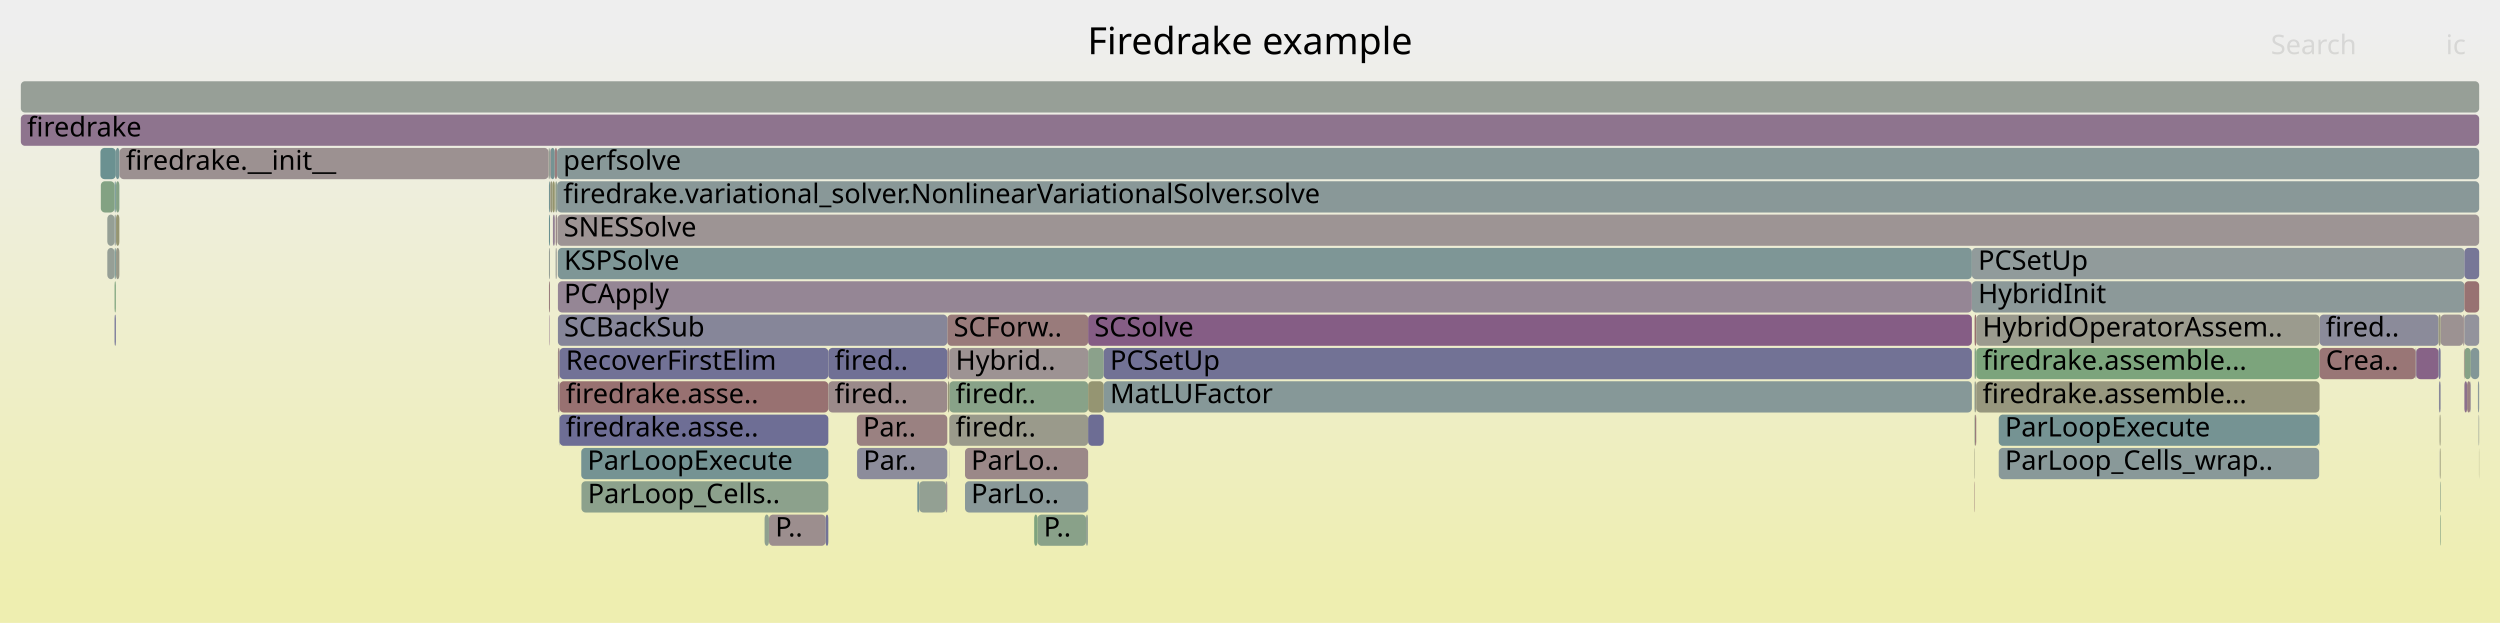
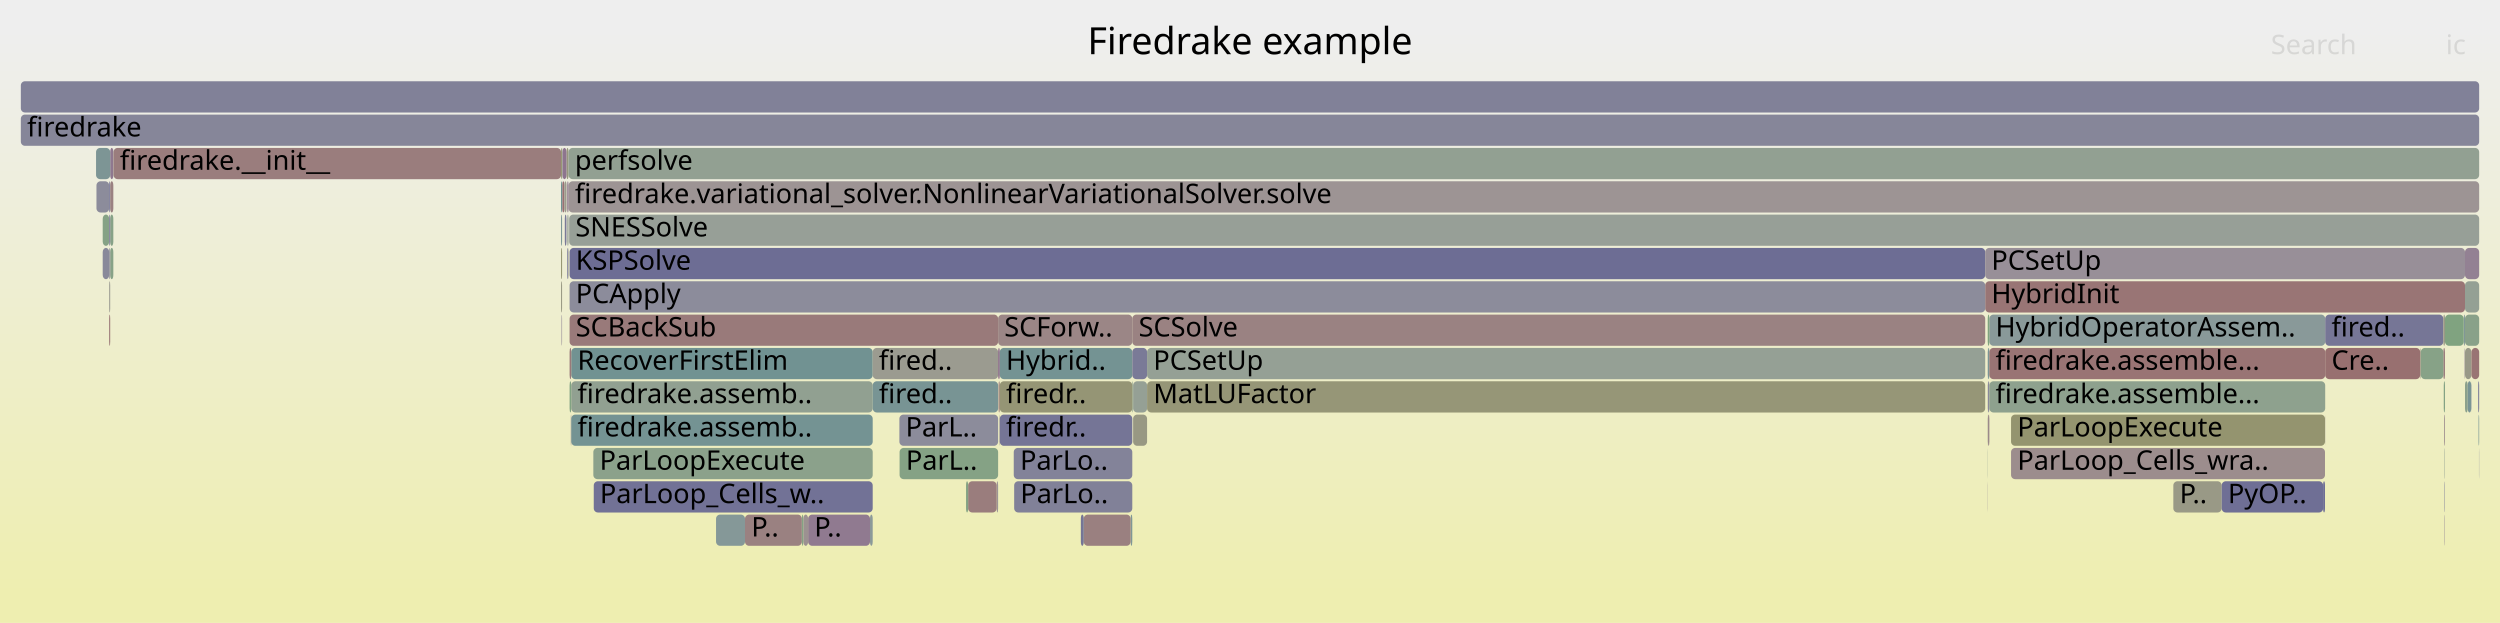
<svg xmlns="http://www.w3.org/2000/svg" version="1.1" width="1200" height="299" viewBox="0 0 1200 299">
  <defs>
    <linearGradient id="background" y1="0" y2="1" x1="0" x2="0">
      <stop stop-color="#eeeeee" offset="5%" />
      <stop stop-color="#eeeeb0" offset="95%" />
    </linearGradient>
  </defs>
  <style type="text/css">
	text { font-family:Verdana; font-size:13px; fill:rgb(0,0,0); }
	#search, #ignorecase { opacity:0.1; cursor:pointer; }
	#search:hover, #search.show, #ignorecase:hover, #ignorecase.show { opacity:1; }
	#subtitle { text-anchor:middle; font-color:rgb(160,160,160); }
	#title { text-anchor:middle; font-size:18px}
	#unzoom { cursor:pointer; }
	#frames &gt; *:hover { stroke:black; stroke-width:0.5; cursor:pointer; }
	.hide { display:none; }
	.parent { opacity:0.5; }
</style>
  <rect x="0.0" y="0" width="1200.0" height="299.0" fill="url(#background)" />
  <text id="title" x="600.00" y="26">Firedrake example</text>
  <text id="details" x="10.00" y="281"> </text>
  <text id="unzoom" x="10.00" y="26" class="hide">Reset Zoom</text>
  <text id="search" x="1090.00" y="26">Search</text>
  <text id="ignorecase" x="1174.00" y="26">ic</text>
  <text id="matched" x="1090.00" y="281"> </text>
  <g id="frames">
    <g>
-       <rect x="947.8" y="183" width="0.2" height="15.0" fill="rgb(119.856,148.111,148.111)" rx="2" ry="2" />
-       <text x="950.82" y="193.5" />
-     </g>
-     <g>
-       <rect x="266.7" y="103" width="0.7" height="15.0" fill="rgb(155.251,136.928,136.928)" rx="2" ry="2" />
-       <text x="269.71" y="113.5" />
-     </g>
-     <g>
-       <rect x="1113.2" y="199" width="0.2" height="15.0" fill="rgb(120.102,148.175,148.175)" rx="2" ry="2" />
-       <text x="1116.25" y="209.5" />
-     </g>
-     <g>
-       <rect x="1171.5" y="151" width="10.8" height="15.0" fill="rgb(156.372,145.521,145.521)" rx="2" ry="2" />
-       <text x="1174.48" y="161.5" />
-     </g>
-     <g>
-       <rect x="948.0" y="167" width="0.6" height="15.0" fill="rgb(128.048,162.876,128.048)" rx="2" ry="2" />
-       <text x="950.96" y="177.5" />
-     </g>
-     <g>
-       <rect x="455.7" y="183" width="66.6" height="15.0" fill="rgb(136.48,161.503,136.48)" rx="2" ry="2" />
-       <text x="458.70" y="193.5">firedr..</text>
-     </g>
-     <g>
-       <rect x="10.0" y="39" width="1180.0" height="15.0" fill="rgb(150.856,159.163,150.856)" rx="2" ry="2" />
+       <rect x="271.9" y="71" width="1.0" height="15.0" fill="rgb(151.095,151.095,124.538)" rx="2" ry="2" />
+       <text x="274.92" y="81.5" />
+     </g>
+     <g>
+       <rect x="1172.8" y="167" width="0.8" height="15.0" fill="rgb(153.719,125.177,125.177)" rx="2" ry="2" />
+       <text x="1175.77" y="177.5" />
+     </g>
+     <g>
+       <rect x="274.2" y="183" width="144.7" height="15.0" fill="rgb(144.654,160.173,144.654)" rx="2" ry="2" />
+       <text x="277.19" y="193.5">firedrake.assemb..</text>
+     </g>
+     <g>
+       <rect x="542.7" y="247" width="0.8" height="15.0" fill="rgb(127.321,150.046,150.046)" rx="2" ry="2" />
+       <text x="545.75" y="257.5" />
+     </g>
+     <g>
+       <rect x="272.7" y="119" width="0.2" height="15.0" fill="rgb(150.646,150.646,122.362)" rx="2" ry="2" />
+       <text x="275.71" y="129.5" />
+     </g>
+     <g>
+       <rect x="46.3" y="87" width="6.1" height="15.0" fill="rgb(140.356,140.356,154.585)" rx="2" ry="2" />
+       <text x="49.32" y="97.5" />
+     </g>
+     <g>
+       <rect x="1043.2" y="231" width="23.2" height="15.0" fill="rgb(152.956,152.956,133.556)" rx="2" ry="2" />
+       <text x="1046.23" y="241.5">P..</text>
+     </g>
+     <g>
+       <rect x="479.1" y="167" width="0.8" height="15.0" fill="rgb(136.004,101.636,136.004)" rx="2" ry="2" />
+       <text x="482.06" y="177.5" />
+     </g>
+     <g>
+       <rect x="952.9" y="135" width="230.3" height="15.0" fill="rgb(152.592,116.54,116.54)" rx="2" ry="2" />
+       <text x="955.86" y="145.5">HybridInit</text>
+     </g>
+     <g>
+       <rect x="520.2" y="247" width="22.5" height="15.0" fill="rgb(154.041,127.648,127.648)" rx="2" ry="2" />
+       <text x="523.21" y="257.5" />
+     </g>
+     <g>
+       <rect x="1161.7" y="167" width="0.3" height="15.0" fill="rgb(152.885,152.885,133.211)" rx="2" ry="2" />
+       <text x="1164.68" y="177.5" />
+     </g>
+     <g>
+       <rect x="1189.7" y="199" width="0.3" height="15.0" fill="rgb(117.517,147.504,147.504)" rx="2" ry="2" />
+       <text x="1192.69" y="209.5" />
+     </g>
+     <g>
+       <rect x="478.4" y="231" width="0.7" height="15.0" fill="rgb(156.793,148.744,148.744)" rx="2" ry="2" />
+       <text x="481.42" y="241.5" />
+     </g>
+     <g>
+       <rect x="343.7" y="247" width="13.9" height="15.0" fill="rgb(133.022,151.524,151.524)" rx="2" ry="2" />
+       <text x="346.68" y="257.5" />
+     </g>
+     <g>
+       <rect x="965.3" y="199" width="150.7" height="15.0" fill="rgb(148.373,148.373,111.345)" rx="2" ry="2" />
+       <text x="968.33" y="209.5">ParLoopExecute</text>
+     </g>
+     <g>
+       <rect x="954.9" y="151" width="161.2" height="15.0" fill="rgb(136.864,152.52,152.52)" rx="2" ry="2" />
+       <text x="957.85" y="161.5">HybridOperatorAssem..</text>
+     </g>
+     <g>
+       <rect x="269.5" y="151" width="0.3" height="15.0" fill="rgb(152.552,144.04,152.552)" rx="2" ry="2" />
+       <text x="272.55" y="161.5" />
+     </g>
+     <g>
+       <rect x="1066.4" y="231" width="48.7" height="15.0" fill="rgb(110.563,110.563,148.819)" rx="2" ry="2" />
+       <text x="1069.41" y="241.5">PyOP..</text>
+     </g>
+     <g>
+       <rect x="543.5" y="151" width="409.4" height="15.0" fill="rgb(154.403,130.426,130.426)" rx="2" ry="2" />
+       <text x="546.54" y="161.5">SCSolve</text>
+     </g>
+     <g>
+       <rect x="274.2" y="167" width="144.7" height="15.0" fill="rgb(112.855,146.296,146.296)" rx="2" ry="2" />
+       <text x="277.19" y="177.5">RecoverFirstElim</text>
+     </g>
+     <g>
+       <rect x="272.3" y="103" width="0.6" height="15.0" fill="rgb(149.219,159.429,149.219)" rx="2" ry="2" />
+       <text x="275.31" y="113.5" />
+     </g>
+     <g>
+       <rect x="52.9" y="71" width="1.5" height="15.0" fill="rgb(143.013,119.596,143.013)" rx="2" ry="2" />
+       <text x="55.94" y="81.5" />
+     </g>
+     <g>
+       <rect x="273.4" y="119" width="679.5" height="15.0" fill="rgb(108.512,108.512,148.422)" rx="2" ry="2" />
+       <text x="276.36" y="129.5">KSPSolve</text>
+     </g>
+     <g>
+       <rect x="273.2" y="103" width="916.8" height="15.0" fill="rgb(150.813,159.17,150.813)" rx="2" ry="2" />
+       <text x="276.19" y="113.5">SNESSolve</text>
+     </g>
+     <g>
+       <rect x="1189.9" y="215" width="0.1" height="15.0" fill="rgb(132.008,132.008,152.969)" rx="2" ry="2" />
+       <text x="1192.86" y="225.5" />
+     </g>
+     <g>
+       <rect x="1116.1" y="151" width="56.7" height="15.0" fill="rgb(117.572,117.572,150.175)" rx="2" ry="2" />
+       <text x="1119.11" y="161.5">fired..</text>
+     </g>
+     <g>
+       <rect x="418.9" y="183" width="60.2" height="15.0" fill="rgb(119.762,148.087,148.087)" rx="2" ry="2" />
+       <text x="421.86" y="193.5">fired..</text>
+     </g>
+     <g>
+       <rect x="479.7" y="199" width="0.2" height="15.0" fill="rgb(156.273,144.763,144.763)" rx="2" ry="2" />
+       <text x="482.73" y="209.5" />
+     </g>
+     <g>
+       <rect x="52.9" y="103" width="1.5" height="15.0" fill="rgb(134.621,161.806,134.621)" rx="2" ry="2" />
+       <text x="55.94" y="113.5" />
+     </g>
+     <g>
+       <rect x="1173.4" y="247" width="0.2" height="15.0" fill="rgb(150.277,138.209,150.277)" rx="2" ry="2" />
+       <text x="1176.38" y="257.5" />
+     </g>
+     <g>
+       <rect x="954.1" y="215" width="0.1" height="15.0" fill="rgb(146.854,159.814,146.854)" rx="2" ry="2" />
+       <text x="957.09" y="225.5" />
+     </g>
+     <g>
+       <rect x="954.1" y="199" width="0.1" height="15.0" fill="rgb(153.167,153.167,134.58)" rx="2" ry="2" />
+       <text x="957.09" y="209.5" />
+     </g>
+     <g>
+       <rect x="543.9" y="183" width="6.7" height="15.0" fill="rgb(148.538,159.54,148.538)" rx="2" ry="2" />
+       <text x="546.85" y="193.5" />
+     </g>
+     <g>
+       <rect x="431.8" y="215" width="47.3" height="15.0" fill="rgb(132.831,162.097,132.831)" rx="2" ry="2" />
+       <text x="434.83" y="225.5">ParL..</text>
+     </g>
+     <g>
+       <rect x="357.6" y="247" width="27.3" height="15.0" fill="rgb(154.275,129.438,129.438)" rx="2" ry="2" />
+       <text x="360.65" y="257.5">P..</text>
+     </g>
+     <g>
+       <rect x="479.9" y="167" width="63.6" height="15.0" fill="rgb(116.356,147.204,147.204)" rx="2" ry="2" />
+       <text x="482.89" y="177.5">Hybrid..</text>
+     </g>
+     <g>
+       <rect x="52.4" y="87" width="0.5" height="15.0" fill="rgb(117.227,117.227,150.108)" rx="2" ry="2" />
+       <text x="55.38" y="97.5" />
+     </g>
+     <g>
+       <rect x="479.3" y="183" width="0.6" height="15.0" fill="rgb(153.423,122.912,122.912)" rx="2" ry="2" />
+       <text x="482.25" y="193.5" />
+     </g>
+     <g>
+       <rect x="1183.2" y="167" width="3.1" height="15.0" fill="rgb(153.367,153.367,135.546)" rx="2" ry="2" />
+       <text x="1186.17" y="177.5" />
+     </g>
+     <g>
+       <rect x="387.9" y="247" width="29.7" height="15.0" fill="rgb(144.133,122.465,144.133)" rx="2" ry="2" />
+       <text x="390.87" y="257.5">P..</text>
+     </g>
+     <g>
+       <rect x="431.7" y="199" width="47.4" height="15.0" fill="rgb(140.028,140.028,154.522)" rx="2" ry="2" />
+       <text x="434.68" y="209.5">ParL..</text>
+     </g>
+     <g>
+       <rect x="1173.2" y="199" width="0.4" height="15.0" fill="rgb(155.723,140.543,140.543)" rx="2" ry="2" />
+       <text x="1176.16" y="209.5" />
+     </g>
+     <g>
+       <rect x="272.9" y="71" width="917.1" height="15.0" fill="rgb(145.545,160.028,145.545)" rx="2" ry="2" />
+       <text x="275.95" y="81.5">perfsolve</text>
+     </g>
+     <g>
+       <rect x="1183.2" y="135" width="6.8" height="15.0" fill="rgb(147.933,159.639,147.933)" rx="2" ry="2" />
+       <text x="1186.17" y="145.5" />
+     </g>
+     <g>
+       <rect x="273.4" y="135" width="679.5" height="15.0" fill="rgb(140.491,140.491,154.611)" rx="2" ry="2" />
+       <text x="276.36" y="145.5">PCApply</text>
+     </g>
+     <g>
+       <rect x="49.3" y="103" width="3.1" height="15.0" fill="rgb(134.479,161.829,134.479)" rx="2" ry="2" />
+       <text x="52.26" y="113.5" />
+     </g>
+     <g>
+       <rect x="418.9" y="167" width="60.2" height="15.0" fill="rgb(155.129,155.129,144.085)" rx="2" ry="2" />
+       <text x="421.86" y="177.5">fired..</text>
+     </g>
+     <g>
+       <rect x="284.8" y="215" width="134.1" height="15.0" fill="rgb(139.467,161.017,139.467)" rx="2" ry="2" />
+       <text x="287.81" y="225.5">ParLoopExecute</text>
+     </g>
+     <g>
+       <rect x="479.1" y="151" width="64.4" height="15.0" fill="rgb(154.82,133.621,133.621)" rx="2" ry="2" />
+       <text x="482.06" y="161.5">SCForw..</text>
+     </g>
+     <g>
+       <rect x="1162.0" y="167" width="10.8" height="15.0" fill="rgb(134.644,161.802,134.644)" rx="2" ry="2" />
+       <text x="1165.05" y="177.5" />
+     </g>
+     <g>
+       <rect x="46.1" y="71" width="6.8" height="15.0" fill="rgb(124.568,149.333,149.333)" rx="2" ry="2" />
+       <text x="49.13" y="81.5" />
+     </g>
+     <g>
+       <rect x="543.5" y="183" width="0.4" height="15.0" fill="rgb(140.805,160.799,140.805)" rx="2" ry="2" />
+       <text x="546.54" y="193.5" />
+     </g>
+     <g>
+       <rect x="1182.6" y="151" width="0.6" height="15.0" fill="rgb(129.09,150.505,150.505)" rx="2" ry="2" />
+       <text x="1185.64" y="161.5" />
+     </g>
+     <g>
+       <rect x="1183.0" y="167" width="0.2" height="15.0" fill="rgb(149.372,135.89,149.372)" rx="2" ry="2" />
+       <text x="1186.02" y="177.5" />
+     </g>
+     <g>
+       <rect x="486.8" y="231" width="56.7" height="15.0" fill="rgb(128.808,128.808,152.35)" rx="2" ry="2" />
+       <text x="489.76" y="241.5">ParLo..</text>
+     </g>
+     <g>
+       <rect x="385.6" y="247" width="2.3" height="15.0" fill="rgb(156.329,145.191,145.191)" rx="2" ry="2" />
+       <text x="388.57" y="257.5" />
+     </g>
+     <g>
+       <rect x="464.7" y="231" width="13.7" height="15.0" fill="rgb(153.631,124.502,124.502)" rx="2" ry="2" />
+       <text x="467.69" y="241.5" />
+     </g>
+     <g>
+       <rect x="550.6" y="167" width="402.3" height="15.0" fill="rgb(148.768,159.503,148.768)" rx="2" ry="2" />
+       <text x="553.61" y="177.5">PCSetUp</text>
+     </g>
+     <g>
+       <rect x="1183.2" y="119" width="6.8" height="15.0" fill="rgb(146.66,128.942,146.66)" rx="2" ry="2" />
+       <text x="1186.17" y="129.5" />
+     </g>
+     <g>
+       <rect x="271.1" y="103" width="0.8" height="15.0" fill="rgb(121.544,121.544,150.944)" rx="2" ry="2" />
+       <text x="274.06" y="113.5" />
+     </g>
+     <g>
+       <rect x="543.9" y="199" width="6.7" height="15.0" fill="rgb(152.435,152.435,131.03)" rx="2" ry="2" />
+       <text x="546.85" y="209.5" />
+     </g>
+     <g>
+       <rect x="479.9" y="199" width="63.6" height="15.0" fill="rgb(116.828,116.828,150.031)" rx="2" ry="2" />
+       <text x="482.89" y="209.5">firedr..</text>
+     </g>
+     <g>
+       <rect x="54.4" y="71" width="0.1" height="15.0" fill="rgb(151.986,151.986,128.854)" rx="2" ry="2" />
+       <text x="57.37" y="81.5" />
+     </g>
+     <g>
+       <rect x="954.2" y="167" width="0.7" height="15.0" fill="rgb(121.868,148.632,148.632)" rx="2" ry="2" />
+       <text x="957.22" y="177.5" />
+     </g>
+     <g>
+       <rect x="54.5" y="71" width="214.8" height="15.0" fill="rgb(153.667,124.784,124.784)" rx="2" ry="2" />
+       <text x="57.54" y="81.5">firedrake.__init__</text>
+     </g>
+     <g>
+       <rect x="273.4" y="151" width="205.7" height="15.0" fill="rgb(153.252,121.597,121.597)" rx="2" ry="2" />
+       <text x="276.36" y="161.5">SCBackSub</text>
+     </g>
+     <g>
+       <rect x="269.8" y="71" width="0.2" height="15.0" fill="rgb(144.046,154.382,154.382)" rx="2" ry="2" />
+       <text x="272.77" y="81.5" />
+     </g>
+     <g>
+       <rect x="1183.2" y="183" width="1.3" height="15.0" fill="rgb(140.125,160.91,140.125)" rx="2" ry="2" />
+       <text x="1186.17" y="193.5" />
+     </g>
+     <g>
+       <rect x="1189.5" y="183" width="0.5" height="15.0" fill="rgb(125.486,125.486,151.707)" rx="2" ry="2" />
+       <text x="1192.48" y="193.5" />
+     </g>
+     <g>
+       <rect x="518.8" y="247" width="1.4" height="15.0" fill="rgb(117.149,117.149,150.093)" rx="2" ry="2" />
+       <text x="521.77" y="257.5" />
+     </g>
+     <g>
+       <rect x="269.3" y="119" width="0.5" height="15.0" fill="rgb(148.447,148.447,111.703)" rx="2" ry="2" />
+       <text x="272.26" y="129.5" />
+     </g>
+     <g>
+       <rect x="270.0" y="71" width="1.9" height="15.0" fill="rgb(142.135,117.347,142.135)" rx="2" ry="2" />
+       <text x="272.95" y="81.5" />
+     </g>
+     <g>
+       <rect x="1116.1" y="167" width="45.6" height="15.0" fill="rgb(152.048,112.37,112.37)" rx="2" ry="2" />
+       <text x="1119.11" y="177.5">Cre..</text>
+     </g>
+     <g>
+       <rect x="49.3" y="119" width="3.1" height="15.0" fill="rgb(136.742,136.742,153.886)" rx="2" ry="2" />
+       <text x="52.26" y="129.5" />
+     </g>
+     <g>
+       <rect x="1115.1" y="231" width="0.9" height="15.0" fill="rgb(110.489,110.489,148.804)" rx="2" ry="2" />
+       <text x="1118.07" y="241.5" />
+     </g>
+     <g>
+       <rect x="272.3" y="119" width="0.4" height="15.0" fill="rgb(109.982,109.982,148.706)" rx="2" ry="2" />
+       <text x="275.31" y="129.5" />
+     </g>
+     <g>
+       <rect x="463.7" y="231" width="1.0" height="15.0" fill="rgb(132.102,162.216,132.102)" rx="2" ry="2" />
+       <text x="466.69" y="241.5" />
+     </g>
+     <g>
+       <rect x="965.3" y="215" width="150.7" height="15.0" fill="rgb(155.759,140.818,140.818)" rx="2" ry="2" />
+       <text x="968.33" y="225.5">ParLoop_Cells_wra..</text>
+     </g>
+     <g>
+       <rect x="10.0" y="39" width="1180.0" height="15.0" fill="rgb(129.362,129.362,152.457)" rx="2" ry="2" />
      <text x="13.00" y="49.5" />
    </g>
    <g>
-       <rect x="267.1" y="119" width="0.3" height="15.0" fill="rgb(155.893,141.845,141.845)" rx="2" ry="2" />
-       <text x="270.13" y="129.5" />
-     </g>
-     <g>
-       <rect x="1170.7" y="183" width="0.8" height="15.0" fill="rgb(135.434,135.434,153.632)" rx="2" ry="2" />
-       <text x="1173.74" y="193.5" />
-     </g>
-     <g>
-       <rect x="454.7" y="167" width="1.0" height="15.0" fill="rgb(154.58,131.777,131.777)" rx="2" ry="2" />
-       <text x="457.74" y="177.5" />
-     </g>
-     <g>
-       <rect x="263.8" y="151" width="0.2" height="15.0" fill="rgb(138.288,107.489,138.288)" rx="2" ry="2" />
-       <text x="266.77" y="161.5" />
-     </g>
-     <g>
-       <rect x="268.4" y="199" width="0.2" height="15.0" fill="rgb(133.637,151.684,151.684)" rx="2" ry="2" />
-       <text x="271.42" y="209.5" />
-     </g>
-     <g>
-       <rect x="1113.4" y="151" width="57.1" height="15.0" fill="rgb(139.483,139.483,154.416)" rx="2" ry="2" />
-       <text x="1116.38" y="161.5">fired..</text>
-     </g>
-     <g>
-       <rect x="454.7" y="151" width="67.6" height="15.0" fill="rgb(153.411,122.818,122.818)" rx="2" ry="2" />
-       <text x="457.74" y="161.5">SCForw..</text>
-     </g>
-     <g>
-       <rect x="55.0" y="119" width="0.6" height="15.0" fill="rgb(112.363,146.168,146.168)" rx="2" ry="2" />
-       <text x="57.97" y="129.5" />
-     </g>
-     <g>
-       <rect x="522.3" y="167" width="7.5" height="15.0" fill="rgb(138.865,161.115,138.865)" rx="2" ry="2" />
-       <text x="525.30" y="177.5" />
-     </g>
-     <g>
-       <rect x="948.0" y="199" width="0.6" height="15.0" fill="rgb(153.33,122.195,122.195)" rx="2" ry="2" />
-       <text x="950.96" y="209.5" />
-     </g>
-     <g>
-       <rect x="51.5" y="119" width="3.5" height="15.0" fill="rgb(150.376,159.241,150.376)" rx="2" ry="2" />
-       <text x="54.54" y="129.5" />
-     </g>
-     <g>
-       <rect x="1171.2" y="215" width="0.3" height="15.0" fill="rgb(150.193,150.193,120.165)" rx="2" ry="2" />
-       <text x="1174.23" y="225.5" />
-     </g>
-     <g>
-       <rect x="440.3" y="231" width="0.9" height="15.0" fill="rgb(118.281,147.702,147.702)" rx="2" ry="2" />
-       <text x="443.27" y="241.5" />
-     </g>
-     <g>
-       <rect x="498.0" y="247" width="23.3" height="15.0" fill="rgb(136.621,161.48,136.621)" rx="2" ry="2" />
-       <text x="500.97" y="257.5">P..</text>
-     </g>
-     <g>
-       <rect x="1182.9" y="167" width="3.1" height="15.0" fill="rgb(134.173,161.879,134.173)" rx="2" ry="2" />
-       <text x="1185.85" y="177.5" />
-     </g>
-     <g>
-       <rect x="1170.5" y="151" width="1.0" height="15.0" fill="rgb(151.108,151.108,124.599)" rx="2" ry="2" />
-       <text x="1173.49" y="161.5" />
-     </g>
-     <g>
-       <rect x="264.0" y="87" width="0.2" height="15.0" fill="rgb(156.279,144.806,144.806)" rx="2" ry="2" />
-       <text x="267.01" y="97.5" />
-     </g>
-     <g>
-       <rect x="946.5" y="135" width="236.4" height="15.0" fill="rgb(139.984,153.329,153.329)" rx="2" ry="2" />
-       <text x="949.50" y="145.5">HybridInit</text>
-     </g>
-     <g>
-       <rect x="48.2" y="71" width="7.4" height="15.0" fill="rgb(106.764,144.717,144.717)" rx="2" ry="2" />
-       <text x="51.17" y="81.5" />
-     </g>
-     <g>
-       <rect x="267.8" y="167" width="0.8" height="15.0" fill="rgb(154.844,133.807,133.807)" rx="2" ry="2" />
-       <text x="270.75" y="177.5" />
-     </g>
-     <g>
-       <rect x="1159.8" y="167" width="10.7" height="15.0" fill="rgb(134.788,98.52,134.788)" rx="2" ry="2" />
-       <text x="1162.84" y="177.5" />
-     </g>
-     <g>
-       <rect x="263.5" y="71" width="0.5" height="15.0" fill="rgb(148.946,159.474,148.946)" rx="2" ry="2" />
-       <text x="266.45" y="81.5" />
-     </g>
-     <g>
-       <rect x="455.6" y="215" width="0.1" height="15.0" fill="rgb(156.528,146.714,146.714)" rx="2" ry="2" />
-       <text x="458.58" y="225.5" />
-     </g>
-     <g>
-       <rect x="369.1" y="247" width="27.2" height="15.0" fill="rgb(155.893,141.846,141.846)" rx="2" ry="2" />
-       <text x="372.14" y="257.5">P..</text>
-     </g>
-     <g>
-       <rect x="1182.9" y="135" width="7.1" height="15.0" fill="rgb(152.278,114.128,114.128)" rx="2" ry="2" />
-       <text x="1185.85" y="145.5" />
-     </g>
-     <g>
-       <rect x="55.7" y="119" width="1.6" height="15.0" fill="rgb(153.419,153.419,135.799)" rx="2" ry="2" />
-       <text x="58.72" y="129.5" />
-     </g>
-     <g>
-       <rect x="1182.3" y="151" width="0.6" height="15.0" fill="rgb(155.801,141.14,141.14)" rx="2" ry="2" />
-       <text x="1185.27" y="161.5" />
-     </g>
-     <g>
-       <rect x="55.6" y="71" width="1.7" height="15.0" fill="rgb(117.638,147.536,147.536)" rx="2" ry="2" />
-       <text x="58.59" y="81.5" />
-     </g>
-     <g>
-       <rect x="1159.5" y="167" width="0.3" height="15.0" fill="rgb(108.834,108.834,148.484)" rx="2" ry="2" />
-       <text x="1162.45" y="177.5" />
-     </g>
-     <g>
-       <rect x="959.4" y="199" width="153.8" height="15.0" fill="rgb(117.437,147.484,147.484)" rx="2" ry="2" />
-       <text x="962.37" y="209.5">ParLoopExecute</text>
-     </g>
-     <g>
-       <rect x="267.8" y="119" width="678.7" height="15.0" fill="rgb(125.895,149.677,149.677)" rx="2" ry="2" />
-       <text x="270.75" y="129.5">KSPSolve</text>
-     </g>
-     <g>
-       <rect x="455.7" y="199" width="66.6" height="15.0" fill="rgb(153.978,153.978,138.511)" rx="2" ry="2" />
-       <text x="458.70" y="209.5">firedr..</text>
-     </g>
-     <g>
-       <rect x="397.6" y="167" width="57.1" height="15.0" fill="rgb(112.235,112.235,149.142)" rx="2" ry="2" />
-       <text x="400.61" y="177.5">fired..</text>
-     </g>
-     <g>
-       <rect x="55.0" y="103" width="0.6" height="15.0" fill="rgb(141.05,153.605,153.605)" rx="2" ry="2" />
-       <text x="57.97" y="113.5" />
-     </g>
-     <g>
-       <rect x="947.8" y="215" width="0.2" height="15.0" fill="rgb(151.282,151.282,125.445)" rx="2" ry="2" />
-       <text x="950.82" y="225.5" />
-     </g>
-     <g>
-       <rect x="1189.9" y="215" width="0.1" height="15.0" fill="rgb(148.488,148.488,111.905)" rx="2" ry="2" />
-       <text x="1192.85" y="225.5" />
-     </g>
-     <g>
-       <rect x="1186.0" y="167" width="4.0" height="15.0" fill="rgb(130.542,150.881,150.881)" rx="2" ry="2" />
-       <text x="1188.99" y="177.5" />
-     </g>
-     <g>
-       <rect x="496.4" y="247" width="1.6" height="15.0" fill="rgb(125.728,163.254,125.728)" rx="2" ry="2" />
-       <text x="499.44" y="257.5" />
-     </g>
-     <g>
-       <rect x="264.2" y="71" width="2.1" height="15.0" fill="rgb(117.137,147.406,147.406)" rx="2" ry="2" />
-       <text x="267.21" y="81.5" />
-     </g>
-     <g>
-       <rect x="411.4" y="215" width="43.3" height="15.0" fill="rgb(140.256,140.256,154.566)" rx="2" ry="2" />
-       <text x="414.40" y="225.5">Par..</text>
-     </g>
-     <g>
-       <rect x="454.1" y="231" width="0.6" height="15.0" fill="rgb(156.708,148.098,148.098)" rx="2" ry="2" />
-       <text x="457.13" y="241.5" />
-     </g>
-     <g>
-       <rect x="266.3" y="71" width="1.1" height="15.0" fill="rgb(153.614,124.372,124.372)" rx="2" ry="2" />
-       <text x="269.28" y="81.5" />
-     </g>
-     <g>
-       <rect x="268.6" y="183" width="129.0" height="15.0" fill="rgb(152.126,112.967,112.967)" rx="2" ry="2" />
-       <text x="271.60" y="193.5">firedrake.asse..</text>
-     </g>
-     <g>
-       <rect x="267.8" y="135" width="678.7" height="15.0" fill="rgb(148.738,134.266,148.738)" rx="2" ry="2" />
-       <text x="270.75" y="145.5">PCApply</text>
-     </g>
-     <g>
-       <rect x="463.2" y="215" width="59.1" height="15.0" fill="rgb(155.141,136.078,136.078)" rx="2" ry="2" />
-       <text x="466.16" y="225.5">ParLo..</text>
-     </g>
-     <g>
-       <rect x="529.8" y="167" width="416.7" height="15.0" fill="rgb(113.602,113.602,149.407)" rx="2" ry="2" />
-       <text x="532.82" y="177.5">PCSetUp</text>
-     </g>
-     <g>
-       <rect x="263.5" y="135" width="0.5" height="15.0" fill="rgb(153.855,126.224,126.224)" rx="2" ry="2" />
-       <text x="266.45" y="145.5" />
-     </g>
-     <g>
-       <rect x="265.2" y="87" width="1.1" height="15.0" fill="rgb(147.619,147.619,107.691)" rx="2" ry="2" />
-       <text x="268.21" y="97.5" />
-     </g>
-     <g>
-       <rect x="55.0" y="151" width="0.6" height="15.0" fill="rgb(110.937,110.937,148.891)" rx="2" ry="2" />
-       <text x="57.97" y="161.5" />
-     </g>
-     <g>
-       <rect x="522.3" y="199" width="7.5" height="15.0" fill="rgb(108.623,108.623,148.443)" rx="2" ry="2" />
-       <text x="525.30" y="209.5" />
-     </g>
-     <g>
-       <rect x="1189.4" y="183" width="0.6" height="15.0" fill="rgb(141.413,153.7,153.7)" rx="2" ry="2" />
-       <text x="1192.42" y="193.5" />
-     </g>
-     <g>
-       <rect x="367.0" y="247" width="2.1" height="15.0" fill="rgb(143.264,160.399,143.264)" rx="2" ry="2" />
-       <text x="369.96" y="257.5" />
-     </g>
-     <g>
-       <rect x="455.0" y="183" width="0.7" height="15.0" fill="rgb(149.837,149.837,118.442)" rx="2" ry="2" />
-       <text x="457.96" y="193.5" />
-     </g>
-     <g>
-       <rect x="10.0" y="55" width="1180.0" height="15.0" fill="rgb(141.529,115.794,141.529)" rx="2" ry="2" />
+       <rect x="1184.5" y="183" width="1.7" height="15.0" fill="rgb(120.983,148.403,148.403)" rx="2" ry="2" />
+       <text x="1187.51" y="193.5" />
+     </g>
+     <g>
+       <rect x="417.6" y="247" width="1.3" height="15.0" fill="rgb(139.373,153.171,153.171)" rx="2" ry="2" />
+       <text x="420.57" y="257.5" />
+     </g>
+     <g>
+       <rect x="954.9" y="167" width="161.2" height="15.0" fill="rgb(152.526,116.034,116.034)" rx="2" ry="2" />
+       <text x="957.85" y="177.5">firedrake.assemble...</text>
+     </g>
+     <g>
+       <rect x="1173.4" y="215" width="0.2" height="15.0" fill="rgb(146.003,159.953,146.003)" rx="2" ry="2" />
+       <text x="1176.38" y="225.5" />
+     </g>
+     <g>
+       <rect x="273.4" y="183" width="0.8" height="15.0" fill="rgb(129.966,162.564,129.966)" rx="2" ry="2" />
+       <text x="276.36" y="193.5" />
+     </g>
+     <g>
+       <rect x="1173.4" y="231" width="0.2" height="15.0" fill="rgb(119.278,119.278,150.505)" rx="2" ry="2" />
+       <text x="1176.38" y="241.5" />
+     </g>
+     <g>
+       <rect x="52.9" y="119" width="1.5" height="15.0" fill="rgb(134.595,161.81,134.595)" rx="2" ry="2" />
+       <text x="55.94" y="129.5" />
+     </g>
+     <g>
+       <rect x="1116.0" y="199" width="0.1" height="15.0" fill="rgb(156.556,146.931,146.931)" rx="2" ry="2" />
+       <text x="1118.98" y="209.5" />
+     </g>
+     <g>
+       <rect x="1173.0" y="183" width="0.6" height="15.0" fill="rgb(131.718,162.279,131.718)" rx="2" ry="2" />
+       <text x="1175.98" y="193.5" />
+     </g>
+     <g>
+       <rect x="272.1" y="87" width="0.2" height="15.0" fill="rgb(154.186,128.761,128.761)" rx="2" ry="2" />
+       <text x="275.10" y="97.5" />
+     </g>
+     <g>
+       <rect x="479.9" y="183" width="63.6" height="15.0" fill="rgb(149.449,149.449,116.563)" rx="2" ry="2" />
+       <text x="482.89" y="193.5">firedr..</text>
+     </g>
+     <g>
+       <rect x="954.1" y="151" width="0.8" height="15.0" fill="rgb(127.314,162.995,127.314)" rx="2" ry="2" />
+       <text x="957.09" y="161.5" />
+     </g>
+     <g>
+       <rect x="1186.2" y="183" width="0.1" height="15.0" fill="rgb(128.883,128.883,152.365)" rx="2" ry="2" />
+       <text x="1189.18" y="193.5" />
+     </g>
+     <g>
+       <rect x="954.1" y="231" width="0.1" height="15.0" fill="rgb(150.935,139.897,150.935)" rx="2" ry="2" />
+       <text x="957.09" y="241.5" />
+     </g>
+     <g>
+       <rect x="550.6" y="183" width="402.3" height="15.0" fill="rgb(149.952,149.952,118.996)" rx="2" ry="2" />
+       <text x="553.61" y="193.5">MatLUFactor</text>
+     </g>
+     <g>
+       <rect x="954.1" y="167" width="0.1" height="15.0" fill="rgb(133.648,133.648,153.287)" rx="2" ry="2" />
+       <text x="957.09" y="177.5" />
+     </g>
+     <g>
+       <rect x="952.9" y="119" width="230.3" height="15.0" fill="rgb(152.175,143.074,152.175)" rx="2" ry="2" />
+       <text x="955.86" y="129.5">PCSetUp</text>
+     </g>
+     <g>
+       <rect x="384.9" y="247" width="0.7" height="15.0" fill="rgb(131.908,162.247,131.908)" rx="2" ry="2" />
+       <text x="387.94" y="257.5" />
+     </g>
+     <g>
+       <rect x="1172.8" y="151" width="0.8" height="15.0" fill="rgb(152.779,152.779,132.698)" rx="2" ry="2" />
+       <text x="1175.77" y="161.5" />
+     </g>
+     <g>
+       <rect x="543.5" y="167" width="7.1" height="15.0" fill="rgb(121.922,121.922,151.017)" rx="2" ry="2" />
+       <text x="546.54" y="177.5" />
+     </g>
+     <g>
+       <rect x="269.8" y="87" width="0.2" height="15.0" fill="rgb(133.573,95.407,133.573)" rx="2" ry="2" />
+       <text x="272.77" y="97.5" />
+     </g>
+     <g>
+       <rect x="486.6" y="215" width="56.9" height="15.0" fill="rgb(130.834,130.834,152.742)" rx="2" ry="2" />
+       <text x="489.64" y="225.5">ParLo..</text>
+     </g>
+     <g>
+       <rect x="954.2" y="183" width="0.7" height="15.0" fill="rgb(137.091,137.091,153.953)" rx="2" ry="2" />
+       <text x="957.22" y="193.5" />
+     </g>
+     <g>
+       <rect x="1173.6" y="151" width="9.0" height="15.0" fill="rgb(128.46,162.809,128.46)" rx="2" ry="2" />
+       <text x="1176.58" y="161.5" />
+     </g>
+     <g>
+       <rect x="274.0" y="199" width="0.2" height="15.0" fill="rgb(142.704,118.803,142.704)" rx="2" ry="2" />
+       <text x="277.00" y="209.5" />
+     </g>
+     <g>
+       <rect x="274.2" y="199" width="144.7" height="15.0" fill="rgb(116.114,147.141,147.141)" rx="2" ry="2" />
+       <text x="277.19" y="209.5">firedrake.assemb..</text>
+     </g>
+     <g>
+       <rect x="954.9" y="183" width="161.2" height="15.0" fill="rgb(142.141,160.582,142.141)" rx="2" ry="2" />
+       <text x="957.85" y="193.5">firedrake.assemble...</text>
+     </g>
+     <g>
+       <rect x="270.0" y="87" width="0.9" height="15.0" fill="rgb(152.084,112.642,112.642)" rx="2" ry="2" />
+       <text x="272.95" y="97.5" />
+     </g>
+     <g>
+       <rect x="10.0" y="55" width="1180.0" height="15.0" fill="rgb(133.971,133.971,153.349)" rx="2" ry="2" />
      <text x="13.00" y="65.5">firedrake</text>
    </g>
    <g>
-       <rect x="947.8" y="151" width="0.8" height="15.0" fill="rgb(152.043,112.332,112.332)" rx="2" ry="2" />
-       <text x="950.82" y="161.5" />
-     </g>
-     <g>
-       <rect x="1171.0" y="199" width="0.5" height="15.0" fill="rgb(150.99,150.99,124.031)" rx="2" ry="2" />
-       <text x="1173.96" y="209.5" />
-     </g>
-     <g>
-       <rect x="948.6" y="167" width="164.8" height="15.0" fill="rgb(124.104,163.518,124.104)" rx="2" ry="2" />
-       <text x="951.63" y="177.5">firedrake.assemble...</text>
-     </g>
-     <g>
-       <rect x="522.3" y="151" width="424.2" height="15.0" fill="rgb(132.796,93.416,132.796)" rx="2" ry="2" />
-       <text x="525.30" y="161.5">SCSolve</text>
-     </g>
-     <g>
-       <rect x="1182.9" y="151" width="7.1" height="15.0" fill="rgb(146.525,146.525,155.779)" rx="2" ry="2" />
-       <text x="1185.85" y="161.5" />
-     </g>
-     <g>
-       <rect x="947.8" y="199" width="0.2" height="15.0" fill="rgb(134.184,161.877,134.184)" rx="2" ry="2" />
-       <text x="950.82" y="209.5" />
-     </g>
-     <g>
-       <rect x="267.4" y="87" width="922.6" height="15.0" fill="rgb(136.558,152.441,152.441)" rx="2" ry="2" />
-       <text x="270.36" y="97.5">firedrake.variational_solver.NonlinearVariationalSolver.solve</text>
-     </g>
-     <g>
-       <rect x="946.5" y="119" width="236.4" height="15.0" fill="rgb(144.636,154.535,154.535)" rx="2" ry="2" />
-       <text x="949.50" y="129.5">PCSetUp</text>
-     </g>
-     <g>
-       <rect x="948.6" y="183" width="164.8" height="15.0" fill="rgb(151.477,151.477,126.389)" rx="2" ry="2" />
-       <text x="951.63" y="193.5">firedrake.assemble...</text>
-     </g>
-     <g>
-       <rect x="265.4" y="103" width="0.9" height="15.0" fill="rgb(146.106,127.521,146.106)" rx="2" ry="2" />
-       <text x="268.35" y="113.5" />
-     </g>
-     <g>
-       <rect x="463.2" y="231" width="59.0" height="15.0" fill="rgb(138.24,152.877,152.877)" rx="2" ry="2" />
-       <text x="466.16" y="241.5">ParLo..</text>
-     </g>
-     <g>
-       <rect x="266.7" y="87" width="0.7" height="15.0" fill="rgb(143.94,160.289,143.94)" rx="2" ry="2" />
-       <text x="269.71" y="97.5" />
-     </g>
-     <g>
-       <rect x="521.3" y="247" width="0.9" height="15.0" fill="rgb(146.071,159.942,146.071)" rx="2" ry="2" />
-       <text x="524.28" y="257.5" />
-     </g>
-     <g>
-       <rect x="396.3" y="247" width="1.3" height="15.0" fill="rgb(115.332,115.332,149.742)" rx="2" ry="2" />
-       <text x="399.33" y="257.5" />
-     </g>
-     <g>
-       <rect x="1171.2" y="247" width="0.3" height="15.0" fill="rgb(132.204,162.199,132.204)" rx="2" ry="2" />
-       <text x="1174.23" y="257.5" />
-     </g>
-     <g>
-       <rect x="522.2" y="231" width="0.1" height="15.0" fill="rgb(121.087,121.087,150.856)" rx="2" ry="2" />
-       <text x="525.16" y="241.5" />
-     </g>
-     <g>
-       <rect x="267.4" y="71" width="922.6" height="15.0" fill="rgb(135.683,152.214,152.214)" rx="2" ry="2" />
-       <text x="270.36" y="81.5">perfsolve</text>
-     </g>
-     <g>
-       <rect x="266.5" y="87" width="0.2" height="15.0" fill="rgb(149.753,149.753,118.033)" rx="2" ry="2" />
-       <text x="269.48" y="97.5" />
-     </g>
-     <g>
-       <rect x="279.1" y="231" width="118.5" height="15.0" fill="rgb(140.337,160.875,140.337)" rx="2" ry="2" />
-       <text x="282.12" y="241.5">ParLoop_Cells..</text>
-     </g>
-     <g>
-       <rect x="948.6" y="151" width="164.8" height="15.0" fill="rgb(154.634,154.634,141.686)" rx="2" ry="2" />
-       <text x="951.63" y="161.5">HybridOperatorAssem..</text>
-     </g>
-     <g>
-       <rect x="263.5" y="87" width="0.5" height="15.0" fill="rgb(114.717,146.778,146.778)" rx="2" ry="2" />
-       <text x="266.45" y="97.5" />
-     </g>
-     <g>
-       <rect x="441.2" y="231" width="12.9" height="15.0" fill="rgb(147.199,159.758,147.199)" rx="2" ry="2" />
-       <text x="444.23" y="241.5" />
-     </g>
-     <g>
-       <rect x="264.2" y="87" width="1.0" height="15.0" fill="rgb(150.192,150.192,120.162)" rx="2" ry="2" />
-       <text x="267.21" y="97.5" />
-     </g>
-     <g>
-       <rect x="263.5" y="119" width="0.5" height="15.0" fill="rgb(149.795,159.336,149.795)" rx="2" ry="2" />
-       <text x="266.45" y="129.5" />
-     </g>
-     <g>
-       <rect x="266.7" y="119" width="0.4" height="15.0" fill="rgb(149.544,159.377,149.544)" rx="2" ry="2" />
-       <text x="269.71" y="129.5" />
-     </g>
-     <g>
-       <rect x="947.8" y="231" width="0.2" height="15.0" fill="rgb(152.965,119.4,119.4)" rx="2" ry="2" />
-       <text x="950.82" y="241.5" />
-     </g>
-     <g>
-       <rect x="263.3" y="71" width="0.2" height="15.0" fill="rgb(152.782,152.782,132.711)" rx="2" ry="2" />
-       <text x="266.33" y="81.5" />
-     </g>
-     <g>
-       <rect x="947.8" y="167" width="0.2" height="15.0" fill="rgb(134.044,151.789,151.789)" rx="2" ry="2" />
-       <text x="950.82" y="177.5" />
-     </g>
-     <g>
-       <rect x="397.6" y="183" width="57.1" height="15.0" fill="rgb(155.441,138.384,138.384)" rx="2" ry="2" />
-       <text x="400.61" y="193.5">fired..</text>
-     </g>
-     <g>
-       <rect x="1171.2" y="231" width="0.3" height="15.0" fill="rgb(138.186,161.226,138.186)" rx="2" ry="2" />
-       <text x="1174.23" y="241.5" />
-     </g>
-     <g>
-       <rect x="1184.2" y="183" width="1.6" height="15.0" fill="rgb(154.178,128.7,128.7)" rx="2" ry="2" />
-       <text x="1187.18" y="193.5" />
-     </g>
-     <g>
-       <rect x="57.3" y="71" width="0.1" height="15.0" fill="rgb(144.836,144.836,155.452)" rx="2" ry="2" />
-       <text x="60.26" y="81.5" />
-     </g>
-     <g>
-       <rect x="1189.7" y="199" width="0.3" height="15.0" fill="rgb(149.743,159.344,149.743)" rx="2" ry="2" />
-       <text x="1192.65" y="209.5" />
-     </g>
-     <g>
-       <rect x="55.0" y="87" width="0.6" height="15.0" fill="rgb(107.722,144.965,144.965)" rx="2" ry="2" />
-       <text x="57.97" y="97.5" />
-     </g>
-     <g>
-       <rect x="522.3" y="183" width="7.5" height="15.0" fill="rgb(148.955,148.955,114.164)" rx="2" ry="2" />
-       <text x="525.30" y="193.5" />
-     </g>
-     <g>
-       <rect x="267.6" y="103" width="922.4" height="15.0" fill="rgb(156.691,147.964,147.964)" rx="2" ry="2" />
-       <text x="270.62" y="113.5">SNESSolve</text>
-     </g>
-     <g>
-       <rect x="55.7" y="103" width="1.6" height="15.0" fill="rgb(148.941,148.941,114.1)" rx="2" ry="2" />
-       <text x="58.72" y="113.5" />
-     </g>
-     <g>
-       <rect x="51.5" y="103" width="3.5" height="15.0" fill="rgb(149.391,159.401,149.391)" rx="2" ry="2" />
-       <text x="54.54" y="113.5" />
-     </g>
-     <g>
-       <rect x="1185.8" y="183" width="0.2" height="15.0" fill="rgb(124.046,124.046,151.428)" rx="2" ry="2" />
-       <text x="1188.82" y="193.5" />
-     </g>
-     <g>
-       <rect x="263.5" y="103" width="0.5" height="15.0" fill="rgb(105.402,144.363,144.363)" rx="2" ry="2" />
-       <text x="266.45" y="113.5" />
-     </g>
-     <g>
-       <rect x="411.3" y="199" width="43.4" height="15.0" fill="rgb(154.162,128.572,128.572)" rx="2" ry="2" />
-       <text x="414.26" y="209.5">Par..</text>
-     </g>
-     <g>
-       <rect x="1182.9" y="183" width="1.3" height="15.0" fill="rgb(139.915,111.658,139.915)" rx="2" ry="2" />
-       <text x="1185.85" y="193.5" />
-     </g>
-     <g>
-       <rect x="1171.1" y="215" width="0.1" height="15.0" fill="rgb(131.302,131.302,152.833)" rx="2" ry="2" />
-       <text x="1174.10" y="225.5" />
-     </g>
-     <g>
-       <rect x="959.4" y="215" width="153.8" height="15.0" fill="rgb(137.083,152.577,152.577)" rx="2" ry="2" />
-       <text x="962.37" y="225.5">ParLoop_Cells_wrap..</text>
-     </g>
-     <g>
-       <rect x="264.0" y="71" width="0.2" height="15.0" fill="rgb(153.696,125.005,125.005)" rx="2" ry="2" />
-       <text x="267.01" y="81.5" />
-     </g>
-     <g>
-       <rect x="455.7" y="167" width="66.6" height="15.0" fill="rgb(156.531,146.739,146.739)" rx="2" ry="2" />
-       <text x="458.70" y="177.5">Hybrid..</text>
-     </g>
-     <g>
-       <rect x="1182.9" y="119" width="7.1" height="15.0" fill="rgb(119.398,119.398,150.529)" rx="2" ry="2" />
-       <text x="1185.85" y="129.5" />
-     </g>
-     <g>
-       <rect x="1182.7" y="167" width="0.2" height="15.0" fill="rgb(152.628,116.817,116.817)" rx="2" ry="2" />
-       <text x="1185.69" y="177.5" />
-     </g>
-     <g>
-       <rect x="268.6" y="199" width="129.0" height="15.0" fill="rgb(109.59,109.59,148.63)" rx="2" ry="2" />
-       <text x="271.60" y="209.5">firedrake.asse..</text>
-     </g>
-     <g>
-       <rect x="268.6" y="167" width="129.0" height="15.0" fill="rgb(114.257,114.257,149.534)" rx="2" ry="2" />
-       <text x="271.60" y="177.5">RecoverFirstElim</text>
-     </g>
-     <g>
-       <rect x="455.6" y="199" width="0.1" height="15.0" fill="rgb(151.113,151.113,124.623)" rx="2" ry="2" />
-       <text x="458.58" y="209.5" />
-     </g>
-     <g>
-       <rect x="267.8" y="151" width="186.9" height="15.0" fill="rgb(133.651,133.651,153.287)" rx="2" ry="2" />
-       <text x="270.75" y="161.5">SCBackSub</text>
-     </g>
-     <g>
-       <rect x="529.8" y="183" width="416.7" height="15.0" fill="rgb(133.546,151.66,151.66)" rx="2" ry="2" />
-       <text x="532.82" y="193.5">MatLUFactor</text>
-     </g>
-     <g>
-       <rect x="57.4" y="71" width="205.9" height="15.0" fill="rgb(156.327,145.177,145.177)" rx="2" ry="2" />
-       <text x="60.44" y="81.5">firedrake.__init__</text>
-     </g>
-     <g>
-       <rect x="267.8" y="183" width="0.8" height="15.0" fill="rgb(155.037,135.281,135.281)" rx="2" ry="2" />
-       <text x="270.75" y="193.5" />
-     </g>
-     <g>
-       <rect x="279.0" y="215" width="118.6" height="15.0" fill="rgb(117.024,147.376,147.376)" rx="2" ry="2" />
-       <text x="281.97" y="225.5">ParLoopExecute</text>
-     </g>
-     <g>
-       <rect x="1113.4" y="167" width="46.1" height="15.0" fill="rgb(152.801,118.142,118.142)" rx="2" ry="2" />
-       <text x="1116.38" y="177.5">Crea..</text>
-     </g>
-     <g>
-       <rect x="1170.5" y="167" width="1.0" height="15.0" fill="rgb(119.947,119.947,150.635)" rx="2" ry="2" />
-       <text x="1173.49" y="177.5" />
-     </g>
-     <g>
-       <rect x="948.0" y="183" width="0.6" height="15.0" fill="rgb(152.488,152.488,131.29)" rx="2" ry="2" />
-       <text x="950.96" y="193.5" />
-     </g>
-     <g>
-       <rect x="48.4" y="87" width="6.6" height="15.0" fill="rgb(131.069,162.384,131.069)" rx="2" ry="2" />
-       <text x="51.38" y="97.5" />
-     </g>
-     <g>
-       <rect x="55.0" y="135" width="0.6" height="15.0" fill="rgb(125.156,163.347,125.156)" rx="2" ry="2" />
-       <text x="57.97" y="145.5" />
-     </g>
-     <g>
-       <rect x="55.7" y="87" width="1.6" height="15.0" fill="rgb(134.08,161.894,134.08)" rx="2" ry="2" />
-       <text x="58.72" y="97.5" />
+       <rect x="52.4" y="119" width="0.5" height="15.0" fill="rgb(144.572,144.572,155.401)" rx="2" ry="2" />
+       <text x="55.38" y="129.5" />
+     </g>
+     <g>
+       <rect x="52.4" y="135" width="0.5" height="15.0" fill="rgb(155.491,155.491,145.843)" rx="2" ry="2" />
+       <text x="55.38" y="145.5" />
+     </g>
+     <g>
+       <rect x="52.4" y="151" width="0.5" height="15.0" fill="rgb(152.498,115.819,115.819)" rx="2" ry="2" />
+       <text x="55.38" y="161.5" />
+     </g>
+     <g>
+       <rect x="954.1" y="183" width="0.1" height="15.0" fill="rgb(154.015,154.015,138.687)" rx="2" ry="2" />
+       <text x="957.09" y="193.5" />
+     </g>
+     <g>
+       <rect x="1183.2" y="151" width="6.8" height="15.0" fill="rgb(136.916,161.432,136.916)" rx="2" ry="2" />
+       <text x="1186.17" y="161.5" />
+     </g>
+     <g>
+       <rect x="269.3" y="87" width="0.5" height="15.0" fill="rgb(104.475,144.123,144.123)" rx="2" ry="2" />
+       <text x="272.26" y="97.5" />
+     </g>
+     <g>
+       <rect x="272.9" y="87" width="917.1" height="15.0" fill="rgb(156.649,147.643,147.643)" rx="2" ry="2" />
+       <text x="275.95" y="97.5">firedrake.variational_solver.NonlinearVariationalSolver.solve</text>
+     </g>
+     <g>
+       <rect x="954.2" y="199" width="0.7" height="15.0" fill="rgb(155.404,138.1,138.1)" rx="2" ry="2" />
+       <text x="957.22" y="209.5" />
+     </g>
+     <g>
+       <rect x="273.4" y="167" width="0.8" height="15.0" fill="rgb(153.219,121.344,121.344)" rx="2" ry="2" />
+       <text x="276.36" y="177.5" />
+     </g>
+     <g>
+       <rect x="52.4" y="103" width="0.5" height="15.0" fill="rgb(122.939,122.939,151.214)" rx="2" ry="2" />
+       <text x="55.38" y="113.5" />
+     </g>
+     <g>
+       <rect x="269.3" y="135" width="0.5" height="15.0" fill="rgb(152.163,152.163,129.713)" rx="2" ry="2" />
+       <text x="272.26" y="145.5" />
+     </g>
+     <g>
+       <rect x="270.9" y="87" width="1.0" height="15.0" fill="rgb(154.736,154.736,142.184)" rx="2" ry="2" />
+       <text x="273.93" y="97.5" />
+     </g>
+     <g>
+       <rect x="269.3" y="71" width="0.5" height="15.0" fill="rgb(148.499,148.499,111.955)" rx="2" ry="2" />
+       <text x="272.26" y="81.5" />
+     </g>
+     <g>
+       <rect x="1186.3" y="167" width="3.7" height="15.0" fill="rgb(152.587,116.498,116.498)" rx="2" ry="2" />
+       <text x="1189.34" y="177.5" />
+     </g>
+     <g>
+       <rect x="272.3" y="87" width="0.6" height="15.0" fill="rgb(144.048,122.249,144.048)" rx="2" ry="2" />
+       <text x="275.31" y="97.5" />
+     </g>
+     <g>
+       <rect x="285.0" y="231" width="133.9" height="15.0" fill="rgb(114.434,114.434,149.568)" rx="2" ry="2" />
+       <text x="287.95" y="241.5">ParLoop_Cells_w..</text>
+     </g>
+     <g>
+       <rect x="52.9" y="87" width="1.5" height="15.0" fill="rgb(154.272,129.419,129.419)" rx="2" ry="2" />
+       <text x="55.94" y="97.5" />
+     </g>
+     <g>
+       <rect x="269.3" y="103" width="0.5" height="15.0" fill="rgb(121.049,148.42,148.42)" rx="2" ry="2" />
+       <text x="272.26" y="113.5" />
    </g>
  </g>
</svg>
